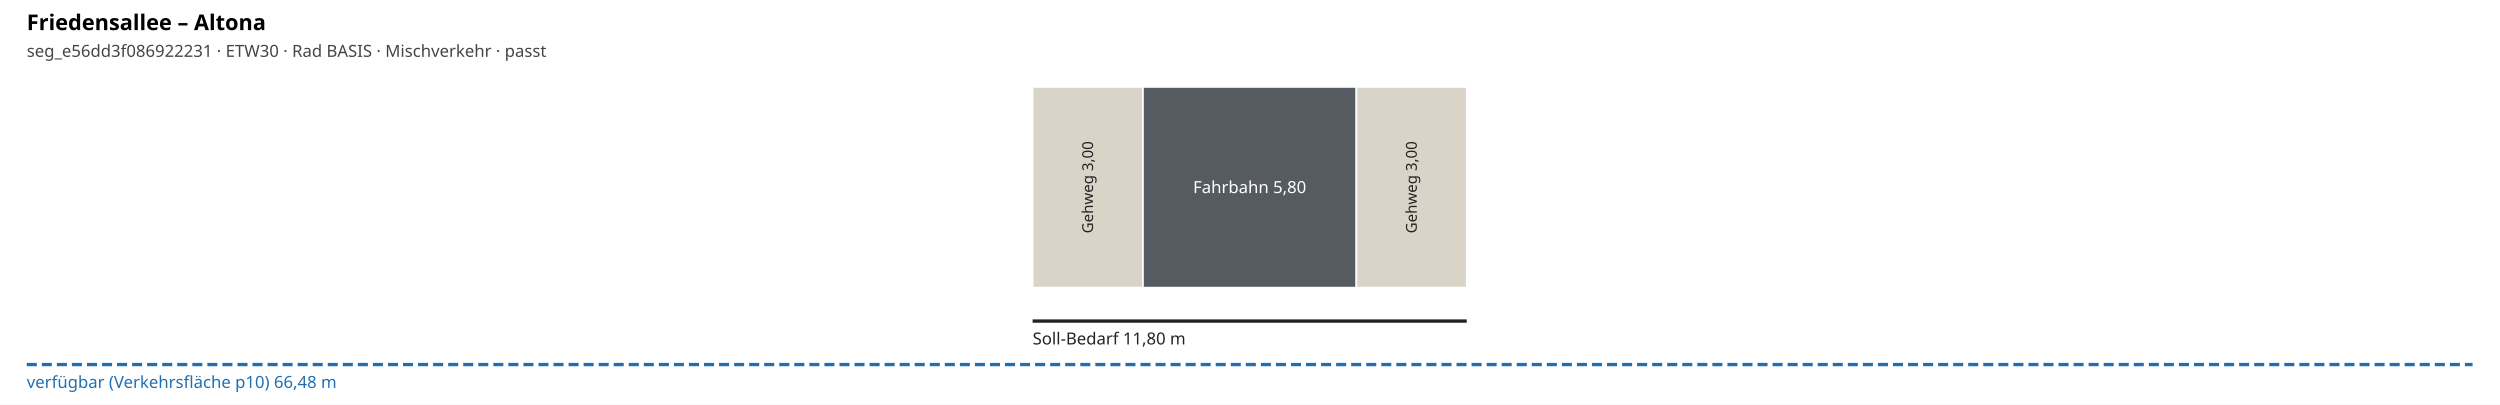
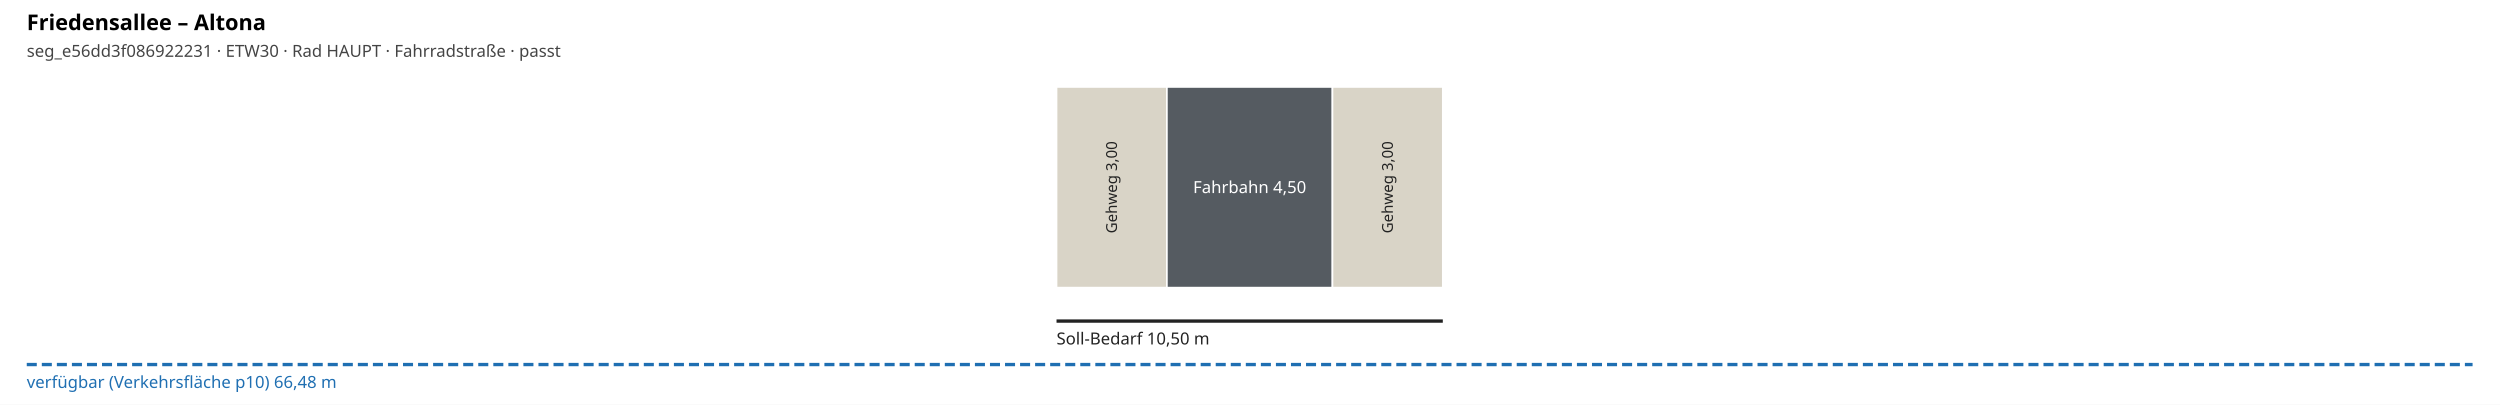
<svg xmlns="http://www.w3.org/2000/svg" width="1495" height="242" viewBox="0 0 1495 242" font-family="sans-serif" font-size="10">
  <rect x="0" y="0" width="1495" height="242" fill="#ffffff" />
  <text x="16.0" y="18" font-size="13" font-weight="bold">Friedensallee – Altona</text>
-   <text x="16.0" y="34" fill="#444">seg_e56dd3f086922231 · ETW30 · Rad BASIS · Mischverkehr · passt</text>
-   <rect x="617.5" y="52.0" width="66.0" height="120.0" fill="#d9d4c7" stroke="#ffffff" stroke-width="1" data-element="sidewalk" data-width-m="3.00" />
-   <text transform="translate(650.5,112.0) rotate(-90)" text-anchor="middle" dominant-baseline="middle" fill="#222" font-size="9">Gehweg 3,00</text>
-   <rect x="683.5" y="52.0" width="127.6" height="120.0" fill="#555b61" stroke="#ffffff" stroke-width="1" data-element="carriageway" data-width-m="5.80" />
-   <text x="747.3" y="112.0" text-anchor="middle" dominant-baseline="middle" fill="#ffffff">Fahrbahn 5,80</text>
-   <rect x="811.1" y="52.0" width="66.0" height="120.0" fill="#d9d4c7" stroke="#ffffff" stroke-width="1" data-element="sidewalk" data-width-m="3.00" />
-   <text transform="translate(844.1,112.0) rotate(-90)" text-anchor="middle" dominant-baseline="middle" fill="#222" font-size="9">Gehweg 3,00</text>
-   <text x="617.5" y="206.0" fill="#222">Soll-Bedarf 11,80 m</text>
-   <line x1="617.5" y1="192.0" x2="877.1" y2="192.0" stroke="#222" stroke-width="2" />
+   <text x="16.0" y="34" fill="#444">seg_e56dd3f086922231 · ETW30 · Rad HAUPT · Fahrradstraße · passt</text>
+   <rect x="631.8" y="52.0" width="66.0" height="120.0" fill="#d9d4c7" stroke="#ffffff" stroke-width="1" data-element="sidewalk" data-width-m="3.00" />
+   <text transform="translate(664.8,112.0) rotate(-90)" text-anchor="middle" dominant-baseline="middle" fill="#222" font-size="9">Gehweg 3,00</text>
+   <rect x="697.8" y="52.0" width="99.0" height="120.0" fill="#555b61" stroke="#ffffff" stroke-width="1" data-element="carriageway" data-width-m="4.50" />
+   <text x="747.3" y="112.0" text-anchor="middle" dominant-baseline="middle" fill="#ffffff">Fahrbahn 4,50</text>
+   <rect x="796.8" y="52.0" width="66.0" height="120.0" fill="#d9d4c7" stroke="#ffffff" stroke-width="1" data-element="sidewalk" data-width-m="3.00" />
+   <text transform="translate(829.8,112.0) rotate(-90)" text-anchor="middle" dominant-baseline="middle" fill="#222" font-size="9">Gehweg 3,00</text>
+   <text x="631.8" y="206.0" fill="#222">Soll-Bedarf 10,50 m</text>
+   <line x1="631.8" y1="192.0" x2="862.8" y2="192.0" stroke="#222" stroke-width="2" />
  <line x1="16.0" y1="218.0" x2="1478.6" y2="218.0" stroke="#1f6fb2" stroke-width="2" stroke-dasharray="6 3" />
  <text x="16.0" y="232.0" fill="#1f6fb2">verfügbar (Verkehrsfläche p10) 66,48 m</text>
</svg>
